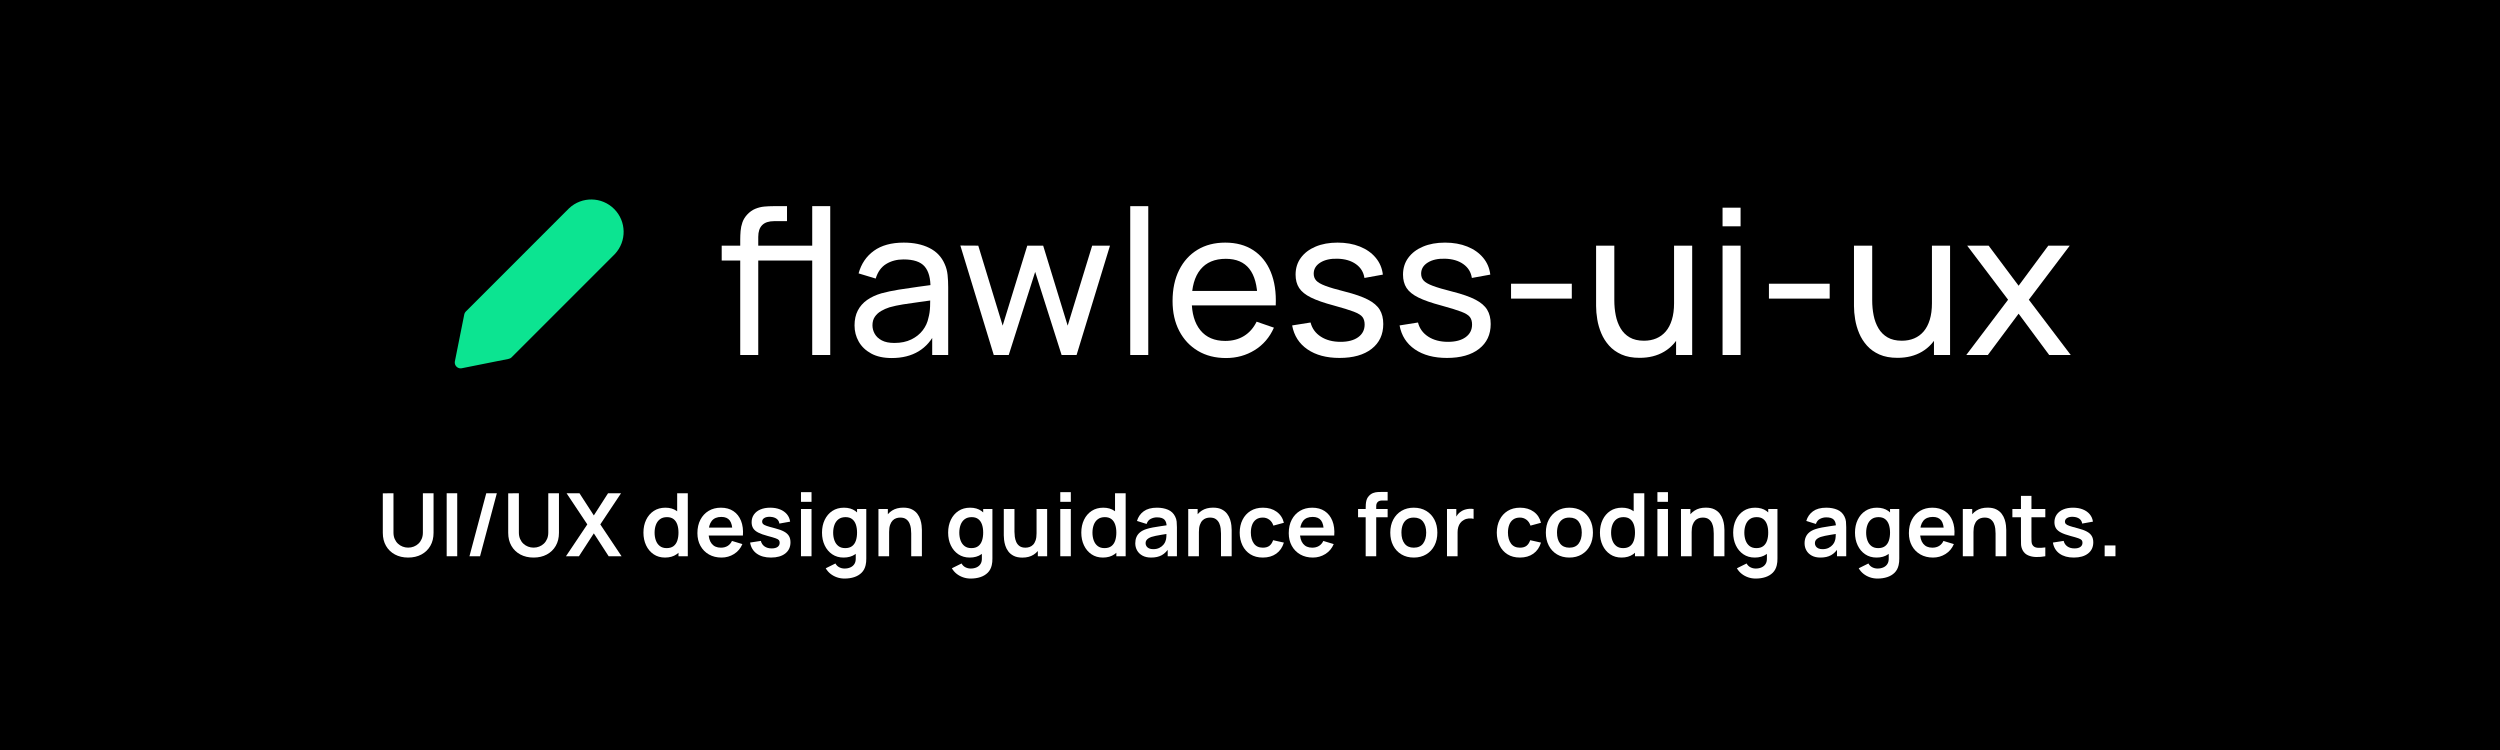
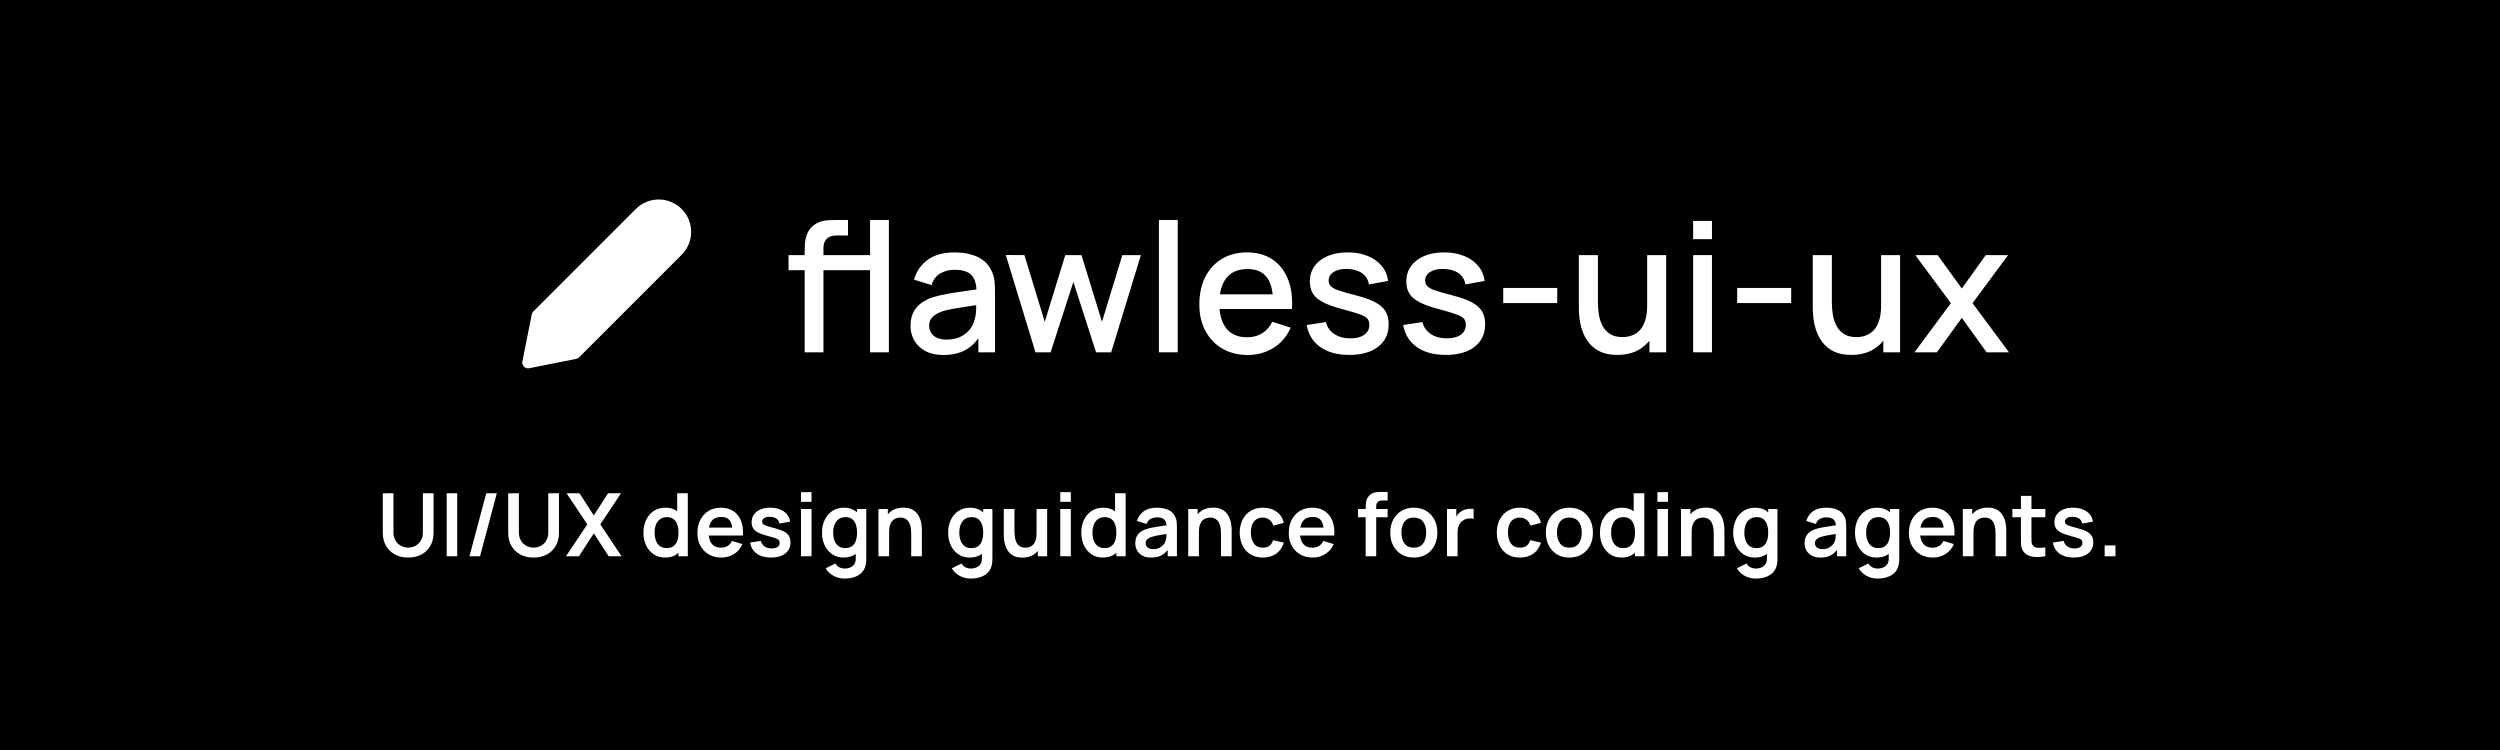
<svg xmlns="http://www.w3.org/2000/svg" width="800" height="240" viewBox="0 0 800 240" role="img" aria-labelledby="banner-title banner-description">
  <rect width="800" height="240" fill="#000000" />
-   <g transform="translate(99.4 20) scale(1.8)">
+   <g transform="translate(121 20) scale(1.8)">
    <g transform="translate(20 20) scale(1.666667)">
-       <path d="M4 20l1-5L16 4a2.83 2.83 0 0 1 4 4L9 19l-5 1Z" fill="#0ce491" stroke="#0ce491" stroke-width="1.25" stroke-linecap="round" stroke-linejoin="round" />
+       <path d="M4 20l1-5L16 4a2.83 2.83 0 0 1 4 4L9 19l-5 1Z" fill="#ffffff" stroke="#ffffff" stroke-width="1.25" stroke-linecap="round" stroke-linejoin="round" />
    </g>
-     <g fill="#ffffff" transform="translate(72 52) scale(0.018 -0.018)">
-       <path transform="translate(0 0)" d="M679 933L679 1080L969 1080L969 933ZM243 0L243 1139Q243 1180 246.5 1224Q250 1268 264.5 1309.5Q279 1351 311 1386Q348 1426 392 1444Q436 1462 481.5 1466Q527 1470 568 1470L705 1470L705 1322L578 1322Q499 1322 460 1283Q421 1244 421 1167L421 0ZM60 933L60 1080L705 1080L705 933ZM954 0L954 1470L1132 1470L1132 0Z" />
-       <path transform="translate(1292 0)" d="M447 -30Q326 -30 244.5 14.5Q163 59 121.5 132Q80 205 80 292Q80 377 112 439Q144 501 203.5 543Q263 585 345 609Q422 630 517 645.5Q612 661 710 674Q808 687 894 699L830 662Q832 805 772 874.5Q712 944 564 944Q466 944 392.5 899Q319 854 289 755L120 806Q159 948 271 1029Q383 1110 566 1110Q713 1110 818.5 1057.5Q924 1005 970 899Q993 849 999 790.5Q1005 732 1005 668L1005 0L847 0L847 259L884 235Q823 103 713 36.5Q603 -30 447 -30ZM474 119Q570 119 640.5 153.5Q711 188 754 244.5Q797 301 810 368Q824 418 826 479Q828 540 828 574L890 547Q803 534 718.5 523Q634 512 559.5 500Q485 488 425 471Q381 457 342.5 434.5Q304 412 280.5 377.5Q257 343 257 293Q257 249 279.5 209Q302 169 349.5 144Q397 119 474 119Z" />
-       <path transform="translate(2377 0)" d="M370 0L40 1081L217 1080L458 290L701 1080L858 1080L1100 290L1342 1080L1518 1080L1188 0L1040 0L779 821L518 0Z" />
-       <path transform="translate(3935 0)" d="M160 0L160 1470L338 1470L338 0Z" />
-       <path transform="translate(4433 0)" d="M608 -30Q449 -30 330.5 40.5Q212 111 146 237.5Q80 364 80 533Q80 710 145 839.5Q210 969 326.5 1039.5Q443 1110 600 1110Q763 1110 877.5 1035Q992 960 1049.5 821Q1107 682 1099 490L919 490L919 554Q916 753 838 851.5Q760 950 606 950Q441 950 355 844Q269 738 269 540Q269 349 355 244Q441 139 600 139Q707 139 786 188Q865 237 910 329L1081 270Q1018 127 891.5 48.5Q765 -30 608 -30ZM209 490L209 633L1007 633L1007 490Z" />
-       <path transform="translate(5614 0)" d="M548 -29Q355 -29 231.5 55.5Q108 140 80 292L262 321Q284 233 363 181.5Q442 130 559 130Q669 130 732.5 176Q796 222 796 301Q796 346 775 374.5Q754 403 688.5 428Q623 453 491 489Q348 527 266 567.5Q184 608 149 662Q114 716 114 794Q114 889 166 960Q218 1031 311.5 1070.5Q405 1110 529 1110Q652 1110 749 1071Q846 1032 905.5 960.5Q965 889 976 794L794 761Q781 847 710 897.5Q639 948 529 951Q424 954 358.5 913Q293 872 293 803Q293 763 317.5 735.5Q342 708 408.5 683Q475 658 602 626Q745 590 827.5 547.5Q910 505 945 447.5Q980 390 980 306Q980 150 865 60.5Q750 -29 548 -29Z" />
-       <path transform="translate(6675 0)" d="M548 -29Q355 -29 231.5 55.5Q108 140 80 292L262 321Q284 233 363 181.5Q442 130 559 130Q669 130 732.5 176Q796 222 796 301Q796 346 775 374.5Q754 403 688.5 428Q623 453 491 489Q348 527 266 567.5Q184 608 149 662Q114 716 114 794Q114 889 166 960Q218 1031 311.5 1070.5Q405 1110 529 1110Q652 1110 749 1071Q846 1032 905.5 960.5Q965 889 976 794L794 761Q781 847 710 897.5Q639 948 529 951Q424 954 358.5 913Q293 872 293 803Q293 763 317.5 735.5Q342 708 408.5 683Q475 658 602 626Q745 590 827.5 547.5Q910 505 945 447.5Q980 390 980 306Q980 150 865 60.5Q750 -29 548 -29Z" />
-       <path transform="translate(7736 0)" d="M120 557L120 704L720 704L720 557Z" />
-       <path transform="translate(8576 0)" d="M550 -28Q445 -28 371 5Q297 38 248 93Q199 148 171 215Q143 282 131.5 352Q120 422 120 483L120 1080L300 1080L300 539Q300 463 314 392Q328 321 361.5 264Q395 207 451.5 174Q508 141 593 141Q660 141 714.5 164Q769 187 808 232.5Q847 278 868.5 348Q890 418 890 511L1007 475Q1007 319 950.5 206Q894 93 791.5 32.5Q689 -28 550 -28ZM910 0L910 289L890 289L890 1080L1069 1080L1069 0Z" />
-       <path transform="translate(9785 0)" d="M160 1271L160 1455L338 1455L338 1271ZM160 0L160 1080L338 1080L338 0Z" />
-       <path transform="translate(10283 0)" d="M120 557L120 704L720 704L720 557Z" />
-       <path transform="translate(11123 0)" d="M550 -28Q445 -28 371 5Q297 38 248 93Q199 148 171 215Q143 282 131.5 352Q120 422 120 483L120 1080L300 1080L300 539Q300 463 314 392Q328 321 361.5 264Q395 207 451.5 174Q508 141 593 141Q660 141 714.5 164Q769 187 808 232.5Q847 278 868.5 348Q890 418 890 511L1007 475Q1007 319 950.5 206Q894 93 791.5 32.5Q689 -28 550 -28ZM910 0L910 289L890 289L890 1080L1069 1080L1069 0Z" />
-       <path transform="translate(12332 0)" d="M20 0L433 546L29 1080L241 1080L537 684L830 1080L1042 1080L638 546L1052 0L839 0L537 408L233 0Z" />
+     <g fill="#ffffff" transform="translate(72 51.52) scale(0.016 -0.016)">
+       <path transform="translate(0 0)" d="M699 912L699 1080L979 1080L979 912ZM239 0L239 1118Q239 1159 242 1205.5Q245 1252 259.5 1297.5Q274 1343 308 1381Q349 1426 398 1445Q447 1464 495.5 1467Q544 1470 585 1470L721 1470L721 1298L595 1298Q521 1298 484.5 1261.5Q448 1225 448 1158L448 0ZM60 912L60 1080L721 1080L721 912ZM966 0L966 1470L1175 1470L1175 0Z" />
+       <path transform="translate(1335.333 0)" d="M445 -30Q325 -30 244 14.5Q163 59 121.5 132.5Q80 206 80 294Q80 376 109 438Q138 500 195 543.5Q252 587 335 614Q407 635 498 651Q589 667 689.5 681Q790 695 889 709L813 667Q815 794 759.5 855.5Q704 917 569 917Q484 917 413 877.5Q342 838 314 747L119 807Q159 946 271.5 1028Q384 1110 571 1110Q716 1110 823.5 1060.5Q931 1011 981 904Q1007 851 1013 792Q1019 733 1019 665L1019 0L834 0L834 247L870 215Q803 91 699.5 30.5Q596 -30 445 -30ZM482 141Q571 141 635 172.5Q699 204 738 253Q777 302 789 355Q806 403 808.5 463Q811 523 811 559L879 534Q780 519 699 507Q618 495 552.5 483.5Q487 472 436 456Q393 441 359.5 420Q326 399 306.5 369Q287 339 287 296Q287 254 308 218.5Q329 183 372 162Q415 141 482 141Z" />
+       <path transform="translate(2434 0)" d="M370 0L40 1081L247 1080L473 339L701 1080L881 1080L1109 339L1335 1080L1541 1080L1211 0L1043 0L791 782L538 0Z" />
+       <path transform="translate(4015.333 0)" d="M160 0L160 1470L369 1470L369 0Z" />
+       <path transform="translate(4544.667 0)" d="M619 -30Q458 -30 336.5 40.5Q215 111 147.5 237.5Q80 364 80 531Q80 708 146.5 838Q213 968 332 1039Q451 1110 609 1110Q774 1110 890 1033.5Q1006 957 1063.5 816Q1121 675 1109 481L900 481L900 557Q898 745 828.5 835Q759 925 617 925Q460 925 381 826Q302 727 302 540Q302 362 381 264.5Q460 167 609 167Q707 167 778.5 211.5Q850 256 890 339L1095 274Q1032 129 904 49.5Q776 -30 619 -30ZM234 481L234 644L1005 644L1005 481Z" />
+       <path transform="translate(5737.333 0)" d="M553 -29Q356 -29 232 58Q108 145 80 303L294 336Q314 252 386.5 203.5Q459 155 567 155Q665 155 720.5 195Q776 235 776 305Q776 346 756.5 371.5Q737 397 675 420Q613 443 486 477Q347 513 265.5 554.5Q184 596 149.5 651.5Q115 707 115 786Q115 884 167 957Q219 1030 313.5 1070Q408 1110 535 1110Q659 1110 756 1071Q853 1032 913 960.5Q973 889 985 793L771 754Q760 832 698 877Q636 922 537 926Q442 930 383 894.5Q324 859 324 797Q324 761 346.5 736Q369 711 434 688Q499 665 626 633Q762 598 842 555.5Q922 513 956.5 454.5Q991 396 991 313Q991 153 874.5 62Q758 -29 553 -29Z" />
+       <path transform="translate(6809.333 0)" d="M553 -29Q356 -29 232 58Q108 145 80 303L294 336Q314 252 386.5 203.5Q459 155 567 155Q665 155 720.5 195Q776 235 776 305Q776 346 756.5 371.5Q737 397 675 420Q613 443 486 477Q347 513 265.5 554.5Q184 596 149.5 651.5Q115 707 115 786Q115 884 167 957Q219 1030 313.5 1070Q408 1110 535 1110Q659 1110 756 1071Q853 1032 913 960.5Q973 889 985 793L771 754Q760 832 698 877Q636 922 537 926Q442 930 383 894.5Q324 859 324 797Q324 761 346.5 736Q369 711 434 688Q499 665 626 633Q762 598 842 555.5Q922 513 956.5 454.5Q991 396 991 313Q991 153 874.5 62Q758 -29 553 -29Z" />
+       <path transform="translate(7881.333 0)" d="M120 547L120 715L720 715L720 547Z" />
+       <path transform="translate(8721.333 0)" d="M547 -29Q435 -29 359 7Q283 43 235.5 101.5Q188 160 163 229Q138 298 129 364Q120 430 120 480L120 1080L332 1080L332 549Q332 486 342.5 419.5Q353 353 382.5 296Q412 239 465.5 204Q519 169 605 169Q661 169 711 187.5Q761 206 798.5 247Q836 288 857.5 355Q879 422 879 518L1009 469Q1009 322 954 209.5Q899 97 796 34Q693 -29 547 -29ZM904 0L904 312L879 312L879 1080L1090 1080L1090 0Z" />
+       <path transform="translate(9951.333 0)" d="M160 1257L160 1460L369 1460L369 1257ZM160 0L160 1080L369 1080L369 0Z" />
+       <path transform="translate(10480.667 0)" d="M120 547L120 715L720 715L720 547Z" />
+       <path transform="translate(11320.667 0)" d="M547 -29Q435 -29 359 7Q283 43 235.5 101.5Q188 160 163 229Q138 298 129 364Q120 430 120 480L120 1080L332 1080L332 549Q332 486 342.5 419.5Q353 353 382.5 296Q412 239 465.5 204Q519 169 605 169Q661 169 711 187.5Q761 206 798.5 247Q836 288 857.5 355Q879 422 879 518L1009 469Q1009 322 954 209.5Q899 97 796 34Q693 -29 547 -29ZM904 0L904 312L879 312L879 1080L1090 1080L1090 0Z" />
+       <path transform="translate(12550.667 0)" d="M20 0L424 546L29 1080L277 1080L546 709L812 1080L1060 1080L665 546L1070 0L821 0L546 383L269 0Z" />
    </g>
  </g>
  <g fill="#ffffff" transform="translate(120.537 178) scale(0.014 -0.014)">
    <path transform="translate(0 0)" d="M720 -30Q548 -30 417.5 40Q287 110 213.5 237Q140 364 140 535L140 1438L384 1440L384 541Q384 460 411.5 396Q439 332 486.5 287.5Q534 243 594.5 220Q655 197 720 197Q787 197 847.5 220.5Q908 244 955 288.5Q1002 333 1029 397Q1056 461 1056 541L1056 1440L1300 1440L1300 535Q1300 364 1226.5 237Q1153 110 1022.5 40Q892 -30 720 -30Z" />
    <path transform="translate(1440 0)" d="M160 0L160 1440L401 1440L401 0Z" />
    <path transform="translate(2000.667 0)" d="M504 1440L746 1440L362 0L120 0Z" />
    <path transform="translate(2866.333 0)" d="M720 -30Q548 -30 417.5 40Q287 110 213.5 237Q140 364 140 535L140 1438L384 1440L384 541Q384 460 411.5 396Q439 332 486.5 287.5Q534 243 594.5 220Q655 197 720 197Q787 197 847.5 220.5Q908 244 955 288.5Q1002 333 1029 397Q1056 461 1056 541L1056 1440L1300 1440L1300 535Q1300 364 1226.5 237Q1153 110 1022.5 40Q892 -30 720 -30Z" />
    <path transform="translate(4306.333 0)" d="M20 0L508 728L34 1440L329 1440L657 933L982 1440L1279 1440L805 728L1291 0L996 0L657 523L317 0Z" />
    <path transform="translate(5617.333 0)" d="" />
    <path transform="translate(6017.333 0)" d="M573 -30Q424 -30 313 45Q202 120 141 249Q80 378 80 540Q80 704 142 833Q204 962 316.5 1036Q429 1110 582 1110Q736 1110 840.5 1035.5Q945 961 999 832Q1053 703 1053 540Q1053 379 999 249.5Q945 120 838 45Q731 -30 573 -30ZM610 186Q707 186 766.5 230.5Q826 275 853.5 355.5Q881 436 881 540Q881 646 853.5 725.5Q826 805 768 849.5Q710 894 618 894Q521 894 458 846.5Q395 799 365 718.5Q335 638 335 540Q335 441 364.5 360.5Q394 280 455 233Q516 186 610 186ZM881 0L881 758L851 758L851 1440L1094 1440L1094 0Z" />
    <path transform="translate(7251 0)" d="M631 -30Q467 -30 343 41Q219 112 149.5 238Q80 364 80 528Q80 705 148.5 835.5Q217 966 337.5 1038Q458 1110 617 1110Q785 1110 902.5 1031.5Q1020 953 1077 810Q1134 667 1120 473L881 473L881 561Q880 737 819 818Q758 899 627 899Q480 899 407.5 807.5Q335 716 335 540Q335 376 407.5 286Q480 196 617 196Q706 196 770.5 235.5Q835 275 870 350L1108 278Q1047 132 917 51Q787 -30 631 -30ZM259 473L259 655L1002 655L1002 473Z" />
    <path transform="translate(8455.333 0)" d="M557 -30Q357 -30 232 60Q107 150 80 313L326 351Q345 271 410 225Q475 179 574 179Q661 179 708.5 213.5Q756 248 756 308Q756 345 738.5 367.5Q721 390 662 411Q603 432 481 464Q345 500 265 541.5Q185 583 150 640Q115 697 115 778Q115 879 168 954Q221 1029 316.5 1069.5Q412 1110 540 1110Q666 1110 763.5 1071Q861 1032 921.5 960Q982 888 995 791L749 747Q740 816 686.5 856Q633 896 544 901Q459 906 407 875.5Q355 845 355 790Q355 759 376 737Q397 715 460.5 693Q524 671 650 639Q780 606 857 563.5Q934 521 968.5 462Q1003 403 1003 319Q1003 157 884.5 63.5Q766 -30 557 -30Z" />
    <path transform="translate(9538.333 0)" d="M160 1244L160 1465L401 1465L401 1244ZM160 0L160 1080L401 1080L401 0Z" />
    <path transform="translate(10099 0)" d="M594 -510Q504 -510 421.5 -481.5Q339 -453 273 -400.5Q207 -348 165 -275L387 -165Q418 -223 474.5 -252Q531 -281 595 -281Q670 -281 729 -254.5Q788 -228 820.5 -176.5Q853 -125 851 -48L851 259L881 259L881 1080L1092 1080L1092 -52Q1092 -93 1089 -130.5Q1086 -168 1077 -204Q1053 -309 985 -376.5Q917 -444 816.5 -477Q716 -510 594 -510ZM573 -30Q424 -30 313 45Q202 120 141 249Q80 378 80 540Q80 704 142 833Q204 962 316.5 1036Q429 1110 582 1110Q736 1110 840.5 1035.5Q945 961 999 832Q1053 703 1053 540Q1053 379 999 249.5Q945 120 838 45Q731 -30 573 -30ZM610 186Q707 186 766.5 230.5Q826 275 853.5 355.5Q881 436 881 540Q881 646 853.5 725.5Q826 805 768 849.5Q710 894 618 894Q521 894 458 846.5Q395 799 365 718.5Q335 638 335 540Q335 441 364.5 360.5Q394 280 455 233Q516 186 610 186Z" />
    <path transform="translate(11331 0)" d="M887 0L887 520Q887 571 880 633Q873 695 847.5 752.5Q822 810 771.5 847Q721 884 635 884Q589 884 544 869Q499 854 463 817.5Q427 781 404.5 717.5Q382 654 382 555L239 616Q239 754 292.5 866Q346 978 450 1044.5Q554 1111 706 1111Q826 1111 904 1071Q982 1031 1028 969Q1074 907 1096 837Q1118 767 1124.5 704.5Q1131 642 1131 603L1131 0ZM138 0L138 1080L353 1080L353 745L382 745L382 0Z" />
    <path transform="translate(12582 0)" d="" />
    <path transform="translate(12982 0)" d="M594 -510Q504 -510 421.5 -481.5Q339 -453 273 -400.5Q207 -348 165 -275L387 -165Q418 -223 474.5 -252Q531 -281 595 -281Q670 -281 729 -254.5Q788 -228 820.5 -176.5Q853 -125 851 -48L851 259L881 259L881 1080L1092 1080L1092 -52Q1092 -93 1089 -130.5Q1086 -168 1077 -204Q1053 -309 985 -376.5Q917 -444 816.5 -477Q716 -510 594 -510ZM573 -30Q424 -30 313 45Q202 120 141 249Q80 378 80 540Q80 704 142 833Q204 962 316.5 1036Q429 1110 582 1110Q736 1110 840.5 1035.5Q945 961 999 832Q1053 703 1053 540Q1053 379 999 249.5Q945 120 838 45Q731 -30 573 -30ZM610 186Q707 186 766.5 230.5Q826 275 853.5 355.5Q881 436 881 540Q881 646 853.5 725.5Q826 805 768 849.5Q710 894 618 894Q521 894 458 846.5Q395 799 365 718.5Q335 638 335 540Q335 441 364.5 360.5Q394 280 455 233Q516 186 610 186Z" />
    <path transform="translate(14214 0)" d="M545 -31Q425 -31 347 9Q269 49 223 111Q177 173 155 243Q133 313 126.5 376Q120 439 120 477L120 1080L364 1080L364 560Q364 510 371.5 448Q379 386 404 328Q429 270 479.5 233Q530 196 616 196Q662 196 707 211Q752 226 788.5 262.5Q825 299 847 363Q869 427 869 525L1012 464Q1012 326 958.5 214Q905 102 801 35.5Q697 -31 545 -31ZM898 0L898 335L869 335L869 1080L1111 1080L1111 0Z" />
    <path transform="translate(15465 0)" d="M160 1244L160 1465L401 1465L401 1244ZM160 0L160 1080L401 1080L401 0Z" />
    <path transform="translate(16025.667 0)" d="M573 -30Q424 -30 313 45Q202 120 141 249Q80 378 80 540Q80 704 142 833Q204 962 316.5 1036Q429 1110 582 1110Q736 1110 840.5 1035.5Q945 961 999 832Q1053 703 1053 540Q1053 379 999 249.5Q945 120 838 45Q731 -30 573 -30ZM610 186Q707 186 766.5 230.5Q826 275 853.5 355.5Q881 436 881 540Q881 646 853.5 725.5Q826 805 768 849.5Q710 894 618 894Q521 894 458 846.5Q395 799 365 718.5Q335 638 335 540Q335 441 364.5 360.5Q394 280 455 233Q516 186 610 186ZM881 0L881 758L851 758L851 1440L1094 1440L1094 0Z" />
    <path transform="translate(17259.333 0)" d="M442 -30Q325 -30 244 14.5Q163 59 121.5 133Q80 207 80 296Q80 374 106 436.5Q132 499 186 544.5Q240 590 326 619Q391 641 478.5 657.5Q566 674 668.5 688.5Q771 703 883 720L797 671Q798 783 747 836Q696 889 575 889Q502 889 434 855Q366 821 339 738L119 807Q159 944 271.5 1027Q384 1110 575 1110Q720 1110 829 1063Q938 1016 991 909Q1020 852 1026 792.5Q1032 733 1032 663L1032 0L821 0L821 234L856 196Q783 79 685.5 24.5Q588 -30 442 -30ZM490 162Q572 162 630 191.5Q688 221 722.5 262.5Q757 304 769 341Q788 387 790.5 446.5Q793 506 793 543L867 521Q758 504 680 491Q602 478 546 466.5Q490 455 447 441Q406 426 376.5 406Q347 386 331.5 360Q316 334 316 299Q316 260 336 229Q356 198 394.5 180Q433 162 490 162Z" />
    <path transform="translate(18411.667 0)" d="M887 0L887 520Q887 571 880 633Q873 695 847.5 752.5Q822 810 771.5 847Q721 884 635 884Q589 884 544 869Q499 854 463 817.5Q427 781 404.5 717.5Q382 654 382 555L239 616Q239 754 292.5 866Q346 978 450 1044.5Q554 1111 706 1111Q826 1111 904 1071Q982 1031 1028 969Q1074 907 1096 837Q1118 767 1124.5 704.5Q1131 642 1131 603L1131 0ZM138 0L138 1080L353 1080L353 745L382 745L382 0Z" />
    <path transform="translate(19646 0)" d="M609 -30Q442 -30 324 44.5Q206 119 143.5 248Q81 377 80 540Q81 706 145.5 834.5Q210 963 329 1036.5Q448 1110 612 1110Q797 1110 924.5 1017.5Q1052 925 1090 765L850 700Q822 787 757 835.5Q692 884 609 884Q515 884 454 839.5Q393 795 364 717Q335 639 335 540Q336 386 404.5 291Q473 196 609 196Q706 196 761 240Q816 284 844 367L1090 312Q1040 147 915 58.5Q790 -30 609 -30Z" />
    <path transform="translate(20767.333 0)" d="M631 -30Q467 -30 343 41Q219 112 149.5 238Q80 364 80 528Q80 705 148.5 835.5Q217 966 337.5 1038Q458 1110 617 1110Q785 1110 902.5 1031.5Q1020 953 1077 810Q1134 667 1120 473L881 473L881 561Q880 737 819 818Q758 899 627 899Q480 899 407.5 807.5Q335 716 335 540Q335 376 407.5 286Q480 196 617 196Q706 196 770.5 235.5Q835 275 870 350L1108 278Q1047 132 917 51Q787 -30 631 -30ZM259 473L259 655L1002 655L1002 473Z" />
    <path transform="translate(21971.667 0)" d="" />
    <path transform="translate(22371.667 0)" d="M234 0L234 1097Q234 1138 237 1187.5Q240 1237 254 1286Q268 1335 305 1375Q351 1426 404.5 1445.5Q458 1465 510 1467.5Q562 1470 601 1470L736 1470L736 1274L611 1274Q542 1274 508.5 1239.5Q475 1205 475 1149L475 0ZM60 891L60 1080L736 1080L736 891Z" />
    <path transform="translate(23088 0)" d="M617 -30Q455 -30 334 43Q213 116 146.5 244.5Q80 373 80 540Q80 710 148 838Q216 966 337 1038Q458 1110 617 1110Q780 1110 901.5 1037Q1023 964 1089.5 835.5Q1156 707 1156 540Q1156 372 1089 243.5Q1022 115 900.5 42.5Q779 -30 617 -30ZM617 196Q761 196 831 292Q901 388 901 540Q901 697 830 790.5Q759 884 617 884Q520 884 458 840.5Q396 797 365.5 719.5Q335 642 335 540Q335 383 406.5 289.5Q478 196 617 196Z" />
    <path transform="translate(24324.333 0)" d="M140 0L140 1080L353 1080L353 817L327 851Q347 905 380.5 949.5Q414 994 461 1023Q501 1051 549.5 1066Q598 1081 649 1084.5Q700 1088 748 1080L748 855Q700 869 638 864Q576 859 525 829Q475 802 443.5 760Q412 718 397 664.5Q382 611 382 549L382 0Z" />
    <path transform="translate(25122.667 0)" d="" />
    <path transform="translate(25522.667 0)" d="M609 -30Q442 -30 324 44.5Q206 119 143.5 248Q81 377 80 540Q81 706 145.5 834.5Q210 963 329 1036.5Q448 1110 612 1110Q797 1110 924.5 1017.5Q1052 925 1090 765L850 700Q822 787 757 835.5Q692 884 609 884Q515 884 454 839.5Q393 795 364 717Q335 639 335 540Q336 386 404.5 291Q473 196 609 196Q706 196 761 240Q816 284 844 367L1090 312Q1040 147 915 58.5Q790 -30 609 -30Z" />
    <path transform="translate(26644 0)" d="M617 -30Q455 -30 334 43Q213 116 146.5 244.5Q80 373 80 540Q80 710 148 838Q216 966 337 1038Q458 1110 617 1110Q780 1110 901.5 1037Q1023 964 1089.5 835.5Q1156 707 1156 540Q1156 372 1089 243.5Q1022 115 900.5 42.5Q779 -30 617 -30ZM617 196Q761 196 831 292Q901 388 901 540Q901 697 830 790.5Q759 884 617 884Q520 884 458 840.5Q396 797 365.5 719.5Q335 642 335 540Q335 383 406.5 289.5Q478 196 617 196Z" />
    <path transform="translate(27880.333 0)" d="M573 -30Q424 -30 313 45Q202 120 141 249Q80 378 80 540Q80 704 142 833Q204 962 316.5 1036Q429 1110 582 1110Q736 1110 840.5 1035.5Q945 961 999 832Q1053 703 1053 540Q1053 379 999 249.5Q945 120 838 45Q731 -30 573 -30ZM610 186Q707 186 766.5 230.5Q826 275 853.5 355.5Q881 436 881 540Q881 646 853.5 725.5Q826 805 768 849.5Q710 894 618 894Q521 894 458 846.5Q395 799 365 718.5Q335 638 335 540Q335 441 364.5 360.5Q394 280 455 233Q516 186 610 186ZM881 0L881 758L851 758L851 1440L1094 1440L1094 0Z" />
    <path transform="translate(29114 0)" d="M160 1244L160 1465L401 1465L401 1244ZM160 0L160 1080L401 1080L401 0Z" />
    <path transform="translate(29674.667 0)" d="M887 0L887 520Q887 571 880 633Q873 695 847.5 752.5Q822 810 771.5 847Q721 884 635 884Q589 884 544 869Q499 854 463 817.5Q427 781 404.5 717.5Q382 654 382 555L239 616Q239 754 292.5 866Q346 978 450 1044.5Q554 1111 706 1111Q826 1111 904 1071Q982 1031 1028 969Q1074 907 1096 837Q1118 767 1124.5 704.5Q1131 642 1131 603L1131 0ZM138 0L138 1080L353 1080L353 745L382 745L382 0Z" />
    <path transform="translate(30925.667 0)" d="M594 -510Q504 -510 421.5 -481.5Q339 -453 273 -400.5Q207 -348 165 -275L387 -165Q418 -223 474.5 -252Q531 -281 595 -281Q670 -281 729 -254.5Q788 -228 820.5 -176.5Q853 -125 851 -48L851 259L881 259L881 1080L1092 1080L1092 -52Q1092 -93 1089 -130.5Q1086 -168 1077 -204Q1053 -309 985 -376.5Q917 -444 816.5 -477Q716 -510 594 -510ZM573 -30Q424 -30 313 45Q202 120 141 249Q80 378 80 540Q80 704 142 833Q204 962 316.5 1036Q429 1110 582 1110Q736 1110 840.5 1035.5Q945 961 999 832Q1053 703 1053 540Q1053 379 999 249.5Q945 120 838 45Q731 -30 573 -30ZM610 186Q707 186 766.5 230.5Q826 275 853.5 355.5Q881 436 881 540Q881 646 853.5 725.5Q826 805 768 849.5Q710 894 618 894Q521 894 458 846.5Q395 799 365 718.5Q335 638 335 540Q335 441 364.5 360.5Q394 280 455 233Q516 186 610 186Z" />
    <path transform="translate(32157.667 0)" d="" />
    <path transform="translate(32557.667 0)" d="M442 -30Q325 -30 244 14.5Q163 59 121.5 133Q80 207 80 296Q80 374 106 436.5Q132 499 186 544.5Q240 590 326 619Q391 641 478.5 657.5Q566 674 668.5 688.5Q771 703 883 720L797 671Q798 783 747 836Q696 889 575 889Q502 889 434 855Q366 821 339 738L119 807Q159 944 271.5 1027Q384 1110 575 1110Q720 1110 829 1063Q938 1016 991 909Q1020 852 1026 792.5Q1032 733 1032 663L1032 0L821 0L821 234L856 196Q783 79 685.5 24.5Q588 -30 442 -30ZM490 162Q572 162 630 191.5Q688 221 722.5 262.5Q757 304 769 341Q788 387 790.5 446.5Q793 506 793 543L867 521Q758 504 680 491Q602 478 546 466.5Q490 455 447 441Q406 426 376.5 406Q347 386 331.5 360Q316 334 316 299Q316 260 336 229Q356 198 394.5 180Q433 162 490 162Z" />
    <path transform="translate(33710 0)" d="M594 -510Q504 -510 421.5 -481.5Q339 -453 273 -400.5Q207 -348 165 -275L387 -165Q418 -223 474.5 -252Q531 -281 595 -281Q670 -281 729 -254.5Q788 -228 820.5 -176.5Q853 -125 851 -48L851 259L881 259L881 1080L1092 1080L1092 -52Q1092 -93 1089 -130.5Q1086 -168 1077 -204Q1053 -309 985 -376.5Q917 -444 816.5 -477Q716 -510 594 -510ZM573 -30Q424 -30 313 45Q202 120 141 249Q80 378 80 540Q80 704 142 833Q204 962 316.5 1036Q429 1110 582 1110Q736 1110 840.5 1035.5Q945 961 999 832Q1053 703 1053 540Q1053 379 999 249.5Q945 120 838 45Q731 -30 573 -30ZM610 186Q707 186 766.5 230.5Q826 275 853.5 355.5Q881 436 881 540Q881 646 853.5 725.5Q826 805 768 849.5Q710 894 618 894Q521 894 458 846.5Q395 799 365 718.5Q335 638 335 540Q335 441 364.5 360.5Q394 280 455 233Q516 186 610 186Z" />
    <path transform="translate(34942 0)" d="M631 -30Q467 -30 343 41Q219 112 149.5 238Q80 364 80 528Q80 705 148.5 835.5Q217 966 337.5 1038Q458 1110 617 1110Q785 1110 902.5 1031.5Q1020 953 1077 810Q1134 667 1120 473L881 473L881 561Q880 737 819 818Q758 899 627 899Q480 899 407.5 807.5Q335 716 335 540Q335 376 407.5 286Q480 196 617 196Q706 196 770.5 235.5Q835 275 870 350L1108 278Q1047 132 917 51Q787 -30 631 -30ZM259 473L259 655L1002 655L1002 473Z" />
    <path transform="translate(36116.333 0)" d="M887 0L887 520Q887 571 880 633Q873 695 847.5 752.5Q822 810 771.5 847Q721 884 635 884Q589 884 544 869Q499 854 463 817.5Q427 781 404.5 717.5Q382 654 382 555L239 616Q239 754 292.5 866Q346 978 450 1044.5Q554 1111 706 1111Q826 1111 904 1071Q982 1031 1028 969Q1074 907 1096 837Q1118 767 1124.5 704.5Q1131 642 1131 603L1131 0ZM138 0L138 1080L353 1080L353 745L382 745L382 0Z" />
    <path transform="translate(37367.333 0)" d="M773 0Q666 -20 563.5 -17.5Q461 -15 380 20.5Q299 56 257 133Q220 203 218 276Q216 349 216 441L216 1380L456 1380L456 455Q456 391 457.5 341.5Q459 292 478 261Q514 201 593 194Q672 187 773 202ZM20 891L20 1080L773 1080L773 891Z" />
    <path transform="translate(38233.667 0)" d="M557 -30Q357 -30 232 60Q107 150 80 313L326 351Q345 271 410 225Q475 179 574 179Q661 179 708.5 213.5Q756 248 756 308Q756 345 738.5 367.5Q721 390 662 411Q603 432 481 464Q345 500 265 541.5Q185 583 150 640Q115 697 115 778Q115 879 168 954Q221 1029 316.5 1069.5Q412 1110 540 1110Q666 1110 763.5 1071Q861 1032 921.5 960Q982 888 995 791L749 747Q740 816 686.5 856Q633 896 544 901Q459 906 407 875.5Q355 845 355 790Q355 759 376 737Q397 715 460.5 693Q524 671 650 639Q780 606 857 563.5Q934 521 968.5 462Q1003 403 1003 319Q1003 157 884.5 63.5Q766 -30 557 -30Z" />
    <path transform="translate(39316.667 0)" d="M180 0L180 247L427 247L427 0Z" />
  </g>
</svg>
